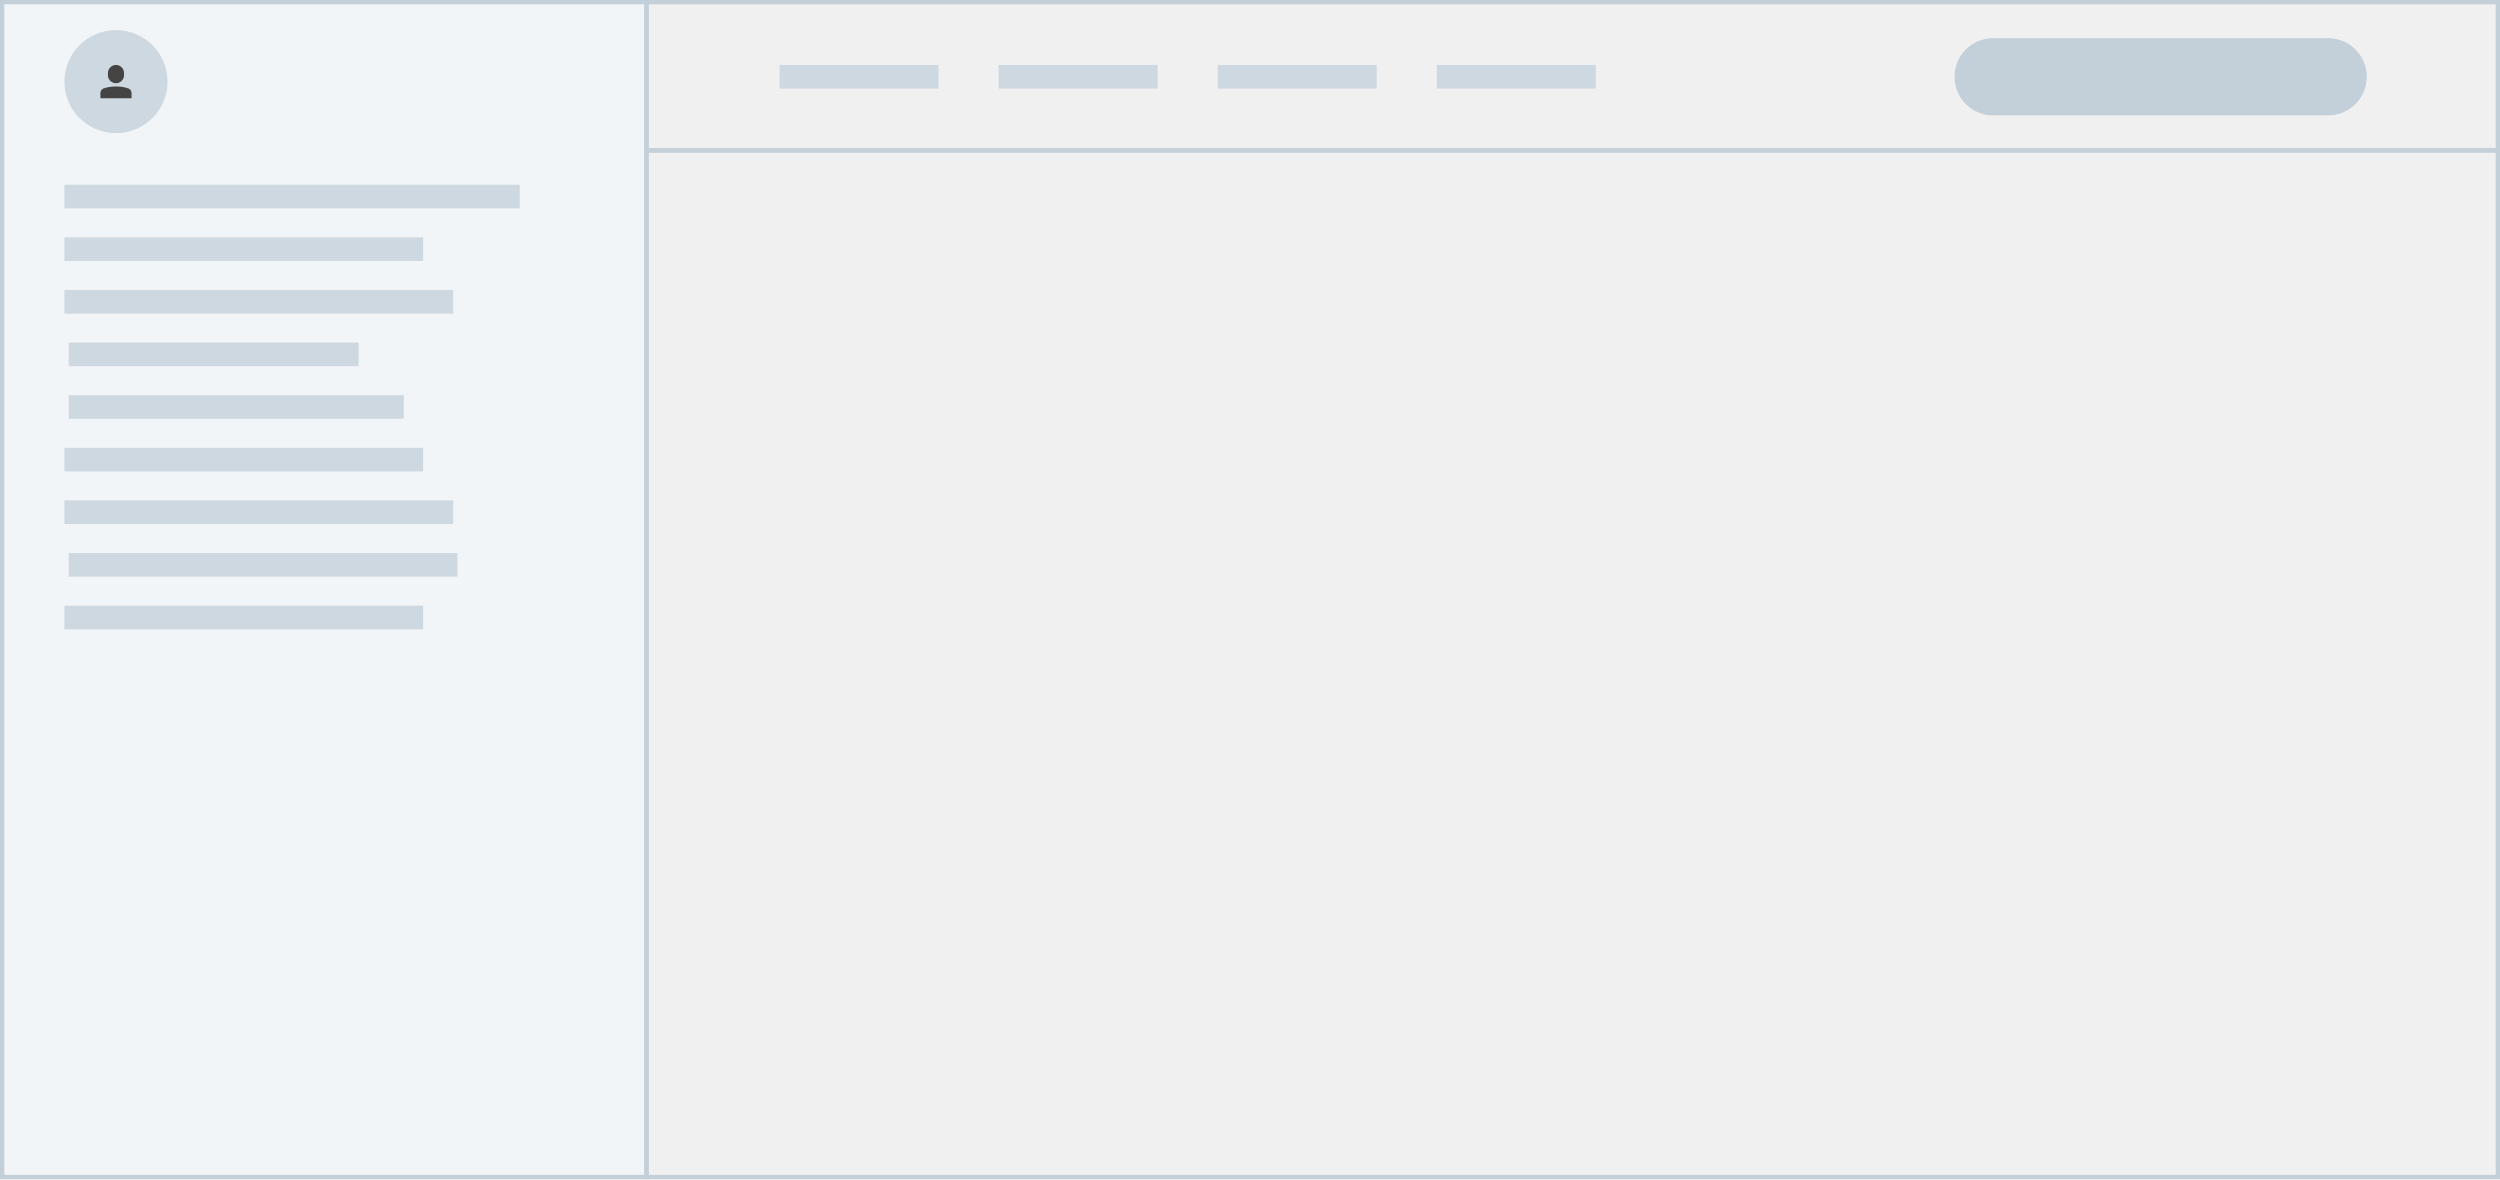
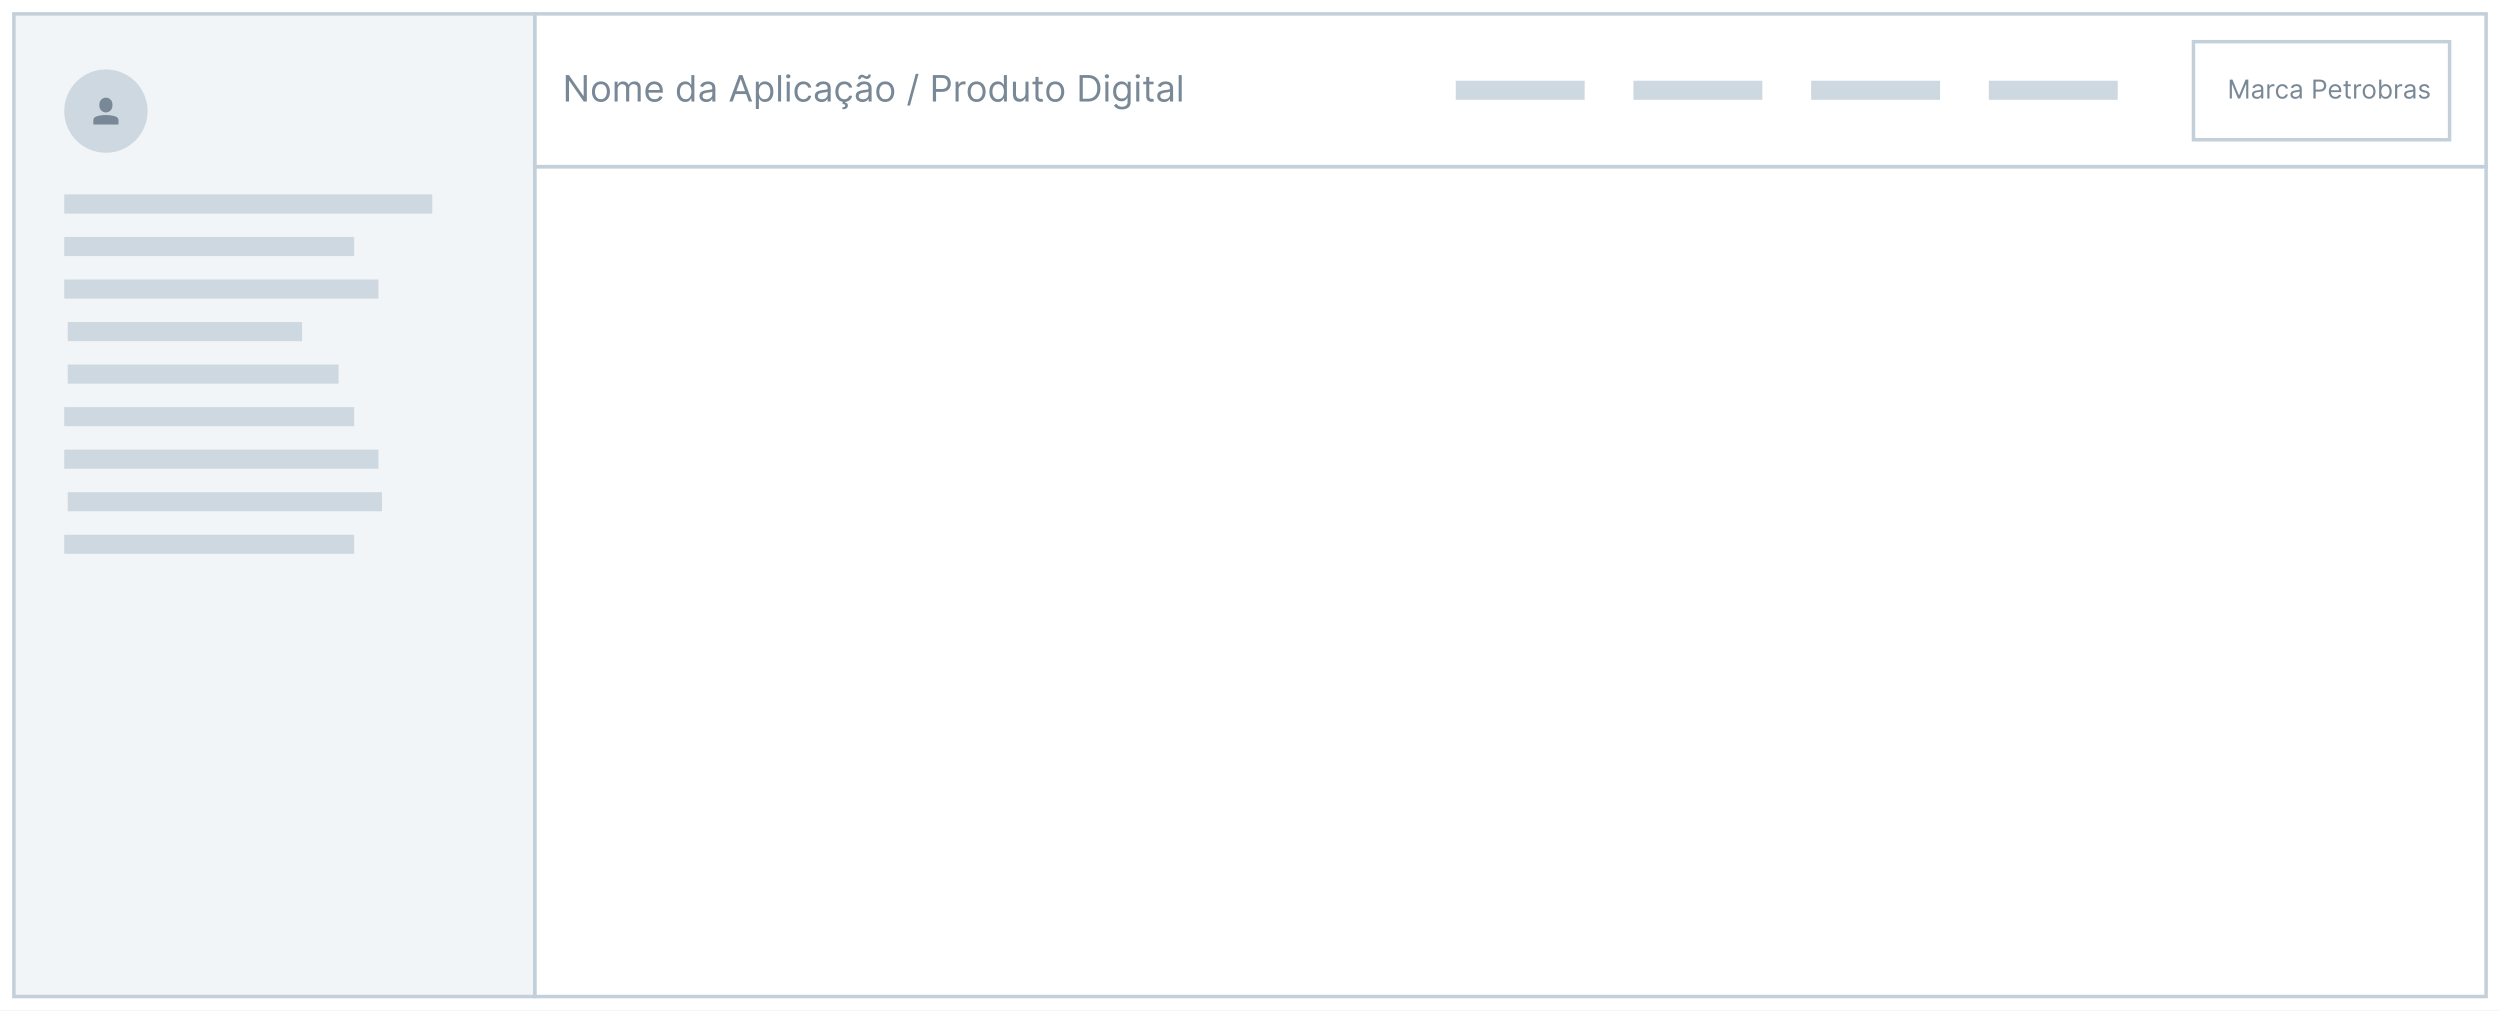
- <svg xmlns="http://www.w3.org/2000/svg" width="1164" height="549" viewBox="0 0 1164 549" fill="none">
-   <path d="M301 1H1V548H301V1Z" fill="#F2F5F7" stroke="#C3CFD9" stroke-width="2" />
-   <path d="M54 62C67.255 62 78 51.255 78 38C78 24.745 67.255 14 54 14C40.745 14 30 24.745 30 38C30 51.255 40.745 62 54 62Z" fill="#CED8E0" />
-   <g clip-path="url(#clip0_2_2340)">
-     <path d="M59.77 41.178C58.599 40.755 56.647 40.25 54 40.25C51.353 40.25 49.401 40.755 48.23 41.178C47.344 41.498 46.75 42.348 46.75 43.294V45.5C46.75 45.638 46.862 45.75 47 45.75H61C61.138 45.75 61.25 45.638 61.25 45.5V43.294C61.25 42.348 60.656 41.498 59.77 41.178Z" fill="#444444" />
-     <path d="M54 38.75C56.068 38.75 57.75 37.068 57.75 35V34C57.75 31.932 56.068 30.25 54 30.25C51.932 30.25 50.25 31.932 50.25 34V35C50.25 37.068 51.932 38.75 54 38.75Z" fill="#444444" />
+ <svg xmlns="http://www.w3.org/2000/svg" width="1440" height="582" viewBox="0 0 1440 582" fill="none">
+   <rect width="1440" height="582" fill="white" />
+   <path d="M308 8H8V574H308V8Z" fill="#F2F5F7" stroke="#C3CFD9" stroke-width="2" />
+   <path d="M61 88C74.255 88 85 77.255 85 64C85 50.745 74.255 40 61 40C47.745 40 37 50.745 37 64C37 77.255 47.745 88 61 88Z" fill="#CED8E0" />
+   <g clip-path="url(#clip0_6_2473)">
+     <path d="M66.77 67.178C65.599 66.755 63.647 66.25 61 66.25C58.353 66.25 56.401 66.755 55.23 67.178C54.344 67.498 53.75 68.348 53.75 69.293V71.5C53.75 71.638 53.862 71.75 54 71.75H68C68.138 71.75 68.25 71.638 68.25 71.5V69.293C68.25 68.348 67.656 67.498 66.77 67.178Z" fill="#788896" />
+     <path d="M61 64.75C63.068 64.75 64.75 63.068 64.75 61V60C64.75 57.932 63.068 56.25 61 56.25C58.932 56.25 57.25 57.932 57.25 60V61C57.25 63.068 58.932 64.75 61 64.75Z" fill="#788896" />
  </g>
-   <path d="M242 86H30V97H242V86Z" fill="#CED8E0" />
-   <path d="M197 110.5H30V121.5H197V110.5Z" fill="#CED8E0" />
-   <path d="M211 135H30V146H211V135Z" fill="#CED8E0" />
-   <path d="M167 159.5H32V170.5H167V159.5Z" fill="#CED8E0" />
-   <path d="M188 184H32V195H188V184Z" fill="#CED8E0" />
-   <path d="M197 208.5H30V219.5H197V208.5Z" fill="#CED8E0" />
-   <path d="M211 233H30V244H211V233Z" fill="#CED8E0" />
-   <path d="M213 257.5H32V268.5H213V257.5Z" fill="#CED8E0" />
-   <path d="M197 282H30V293H197V282Z" fill="#CED8E0" />
-   <path d="M1163 1H301V70H1163V1Z" stroke="#C3CFD9" stroke-width="2" />
-   <path d="M437 30.25H363V41.25H437V30.25Z" fill="#CED8E0" />
-   <path d="M539 30.25H465V41.25H539V30.25Z" fill="#CED8E0" />
-   <path d="M641 30.25H567V41.25H641V30.25Z" fill="#CED8E0" />
-   <path d="M743 30.25H669V41.25H743V30.25Z" fill="#CED8E0" />
-   <path d="M1084 17.75H928C918.059 17.75 910 25.809 910 35.75C910 45.691 918.059 53.75 928 53.75H1084C1093.94 53.75 1102 45.691 1102 35.75C1102 25.809 1093.94 17.75 1084 17.75Z" fill="white" />
-   <path d="M1084 17.75H928C918.059 17.75 910 25.809 910 35.75C910 45.691 918.059 53.75 928 53.75H1084C1093.94 53.75 1102 45.691 1102 35.75C1102 25.809 1093.94 17.75 1084 17.75Z" fill="#C3CFD9" />
-   <path d="M1163 70H301V548H1163V70Z" stroke="#C3CFD9" stroke-width="2" />
+   <path d="M249 112H37V123H249V112Z" fill="#CED8E0" />
+   <path d="M204 136.5H37V147.5H204V136.5Z" fill="#CED8E0" />
+   <path d="M218 161H37V172H218V161Z" fill="#CED8E0" />
+   <path d="M174 185.5H39V196.5H174V185.5Z" fill="#CED8E0" />
+   <path d="M195 210H39V221H195V210Z" fill="#CED8E0" />
+   <path d="M204 234.5H37V245.5H204V234.5Z" fill="#CED8E0" />
+   <path d="M218 259H37V270H218V259Z" fill="#CED8E0" />
+   <path d="M220 283.5H39V294.5H220V283.5Z" fill="#CED8E0" />
+   <path d="M204 308H37V319H204V308Z" fill="#CED8E0" />
+   <path d="M1432 96H308V574H1432V96Z" stroke="#C3CFD9" stroke-width="2" />
+   <path d="M1432 8H308V96H1432V8Z" stroke="#C3CFD9" stroke-width="2" />
+   <path d="M338.015 43.227V58.5H336.226L327.903 46.508H327.754V58.5H325.905V43.227H327.694L336.047 55.249H336.196V43.227H338.015ZM346.131 58.739C345.097 58.739 344.189 58.492 343.409 58C342.633 57.508 342.027 56.82 341.589 55.935C341.157 55.05 340.941 54.016 340.941 52.832C340.941 51.639 341.157 50.598 341.589 49.708C342.027 48.818 342.633 48.127 343.409 47.635C344.189 47.142 345.097 46.896 346.131 46.896C347.165 46.896 348.07 47.142 348.845 47.635C349.626 48.127 350.232 48.818 350.665 49.708C351.102 50.598 351.321 51.639 351.321 52.832C351.321 54.016 351.102 55.05 350.665 55.935C350.232 56.82 349.626 57.508 348.845 58C348.07 58.492 347.165 58.739 346.131 58.739ZM346.131 57.158C346.916 57.158 347.563 56.956 348.07 56.554C348.577 56.151 348.952 55.621 349.196 54.965C349.439 54.309 349.561 53.598 349.561 52.832C349.561 52.067 349.439 51.353 349.196 50.692C348.952 50.031 348.577 49.496 348.07 49.089C347.563 48.681 346.916 48.477 346.131 48.477C345.345 48.477 344.699 48.681 344.192 49.089C343.685 49.496 343.31 50.031 343.066 50.692C342.822 51.353 342.701 52.067 342.701 52.832C342.701 53.598 342.822 54.309 343.066 54.965C343.31 55.621 343.685 56.151 344.192 56.554C344.699 56.956 345.345 57.158 346.131 57.158ZM354.008 58.5V47.045H355.708V48.835H355.857C356.096 48.224 356.481 47.749 357.013 47.411C357.545 47.068 358.184 46.896 358.93 46.896C359.685 46.896 360.314 47.068 360.816 47.411C361.323 47.749 361.719 48.224 362.002 48.835H362.121C362.415 48.244 362.855 47.774 363.441 47.426C364.028 47.073 364.731 46.896 365.552 46.896C366.576 46.896 367.414 47.217 368.065 47.858C368.716 48.495 369.042 49.486 369.042 50.834V58.5H367.282V50.834C367.282 49.989 367.051 49.385 366.588 49.022C366.126 48.659 365.582 48.477 364.955 48.477C364.15 48.477 363.526 48.721 363.083 49.208C362.641 49.69 362.42 50.302 362.42 51.043V58.5H360.63V50.655C360.63 50.004 360.419 49.479 359.996 49.081C359.573 48.679 359.029 48.477 358.363 48.477C357.905 48.477 357.478 48.599 357.08 48.843C356.687 49.086 356.369 49.424 356.126 49.857C355.887 50.284 355.768 50.779 355.768 51.341V58.5H354.008ZM377.062 58.739C375.959 58.739 375.007 58.495 374.206 58.008C373.411 57.516 372.797 56.83 372.364 55.95C371.937 55.065 371.723 54.035 371.723 52.862C371.723 51.689 371.937 50.655 372.364 49.76C372.797 48.86 373.398 48.159 374.169 47.657C374.944 47.15 375.849 46.896 376.883 46.896C377.48 46.896 378.069 46.996 378.651 47.195C379.232 47.394 379.762 47.717 380.239 48.164C380.716 48.606 381.097 49.193 381.38 49.924C381.663 50.655 381.805 51.555 381.805 52.624V53.369H372.976V51.848H380.015C380.015 51.202 379.886 50.625 379.628 50.118C379.374 49.611 379.011 49.211 378.539 48.917C378.072 48.624 377.52 48.477 376.883 48.477C376.182 48.477 375.576 48.651 375.064 48.999C374.557 49.342 374.166 49.79 373.893 50.342C373.619 50.894 373.483 51.485 373.483 52.117V53.131C373.483 53.996 373.632 54.729 373.93 55.331C374.233 55.927 374.654 56.382 375.19 56.695C375.727 57.004 376.351 57.158 377.062 57.158C377.525 57.158 377.942 57.093 378.315 56.964C378.693 56.83 379.019 56.631 379.292 56.367C379.565 56.099 379.777 55.766 379.926 55.368L381.626 55.845C381.447 56.422 381.146 56.929 380.724 57.367C380.301 57.799 379.779 58.137 379.158 58.381C378.536 58.619 377.838 58.739 377.062 58.739ZM394.714 58.739C393.759 58.739 392.917 58.498 392.186 58.015C391.455 57.528 390.883 56.842 390.471 55.957C390.058 55.067 389.852 54.016 389.852 52.803C389.852 51.599 390.058 50.555 390.471 49.67C390.883 48.785 391.458 48.102 392.193 47.62C392.929 47.137 393.779 46.896 394.744 46.896C395.489 46.896 396.079 47.021 396.511 47.269C396.949 47.513 397.282 47.791 397.51 48.104C397.744 48.413 397.926 48.666 398.055 48.865H398.204V43.227H399.964V58.5H398.264V56.74H398.055C397.926 56.949 397.742 57.212 397.503 57.531C397.264 57.844 396.924 58.125 396.481 58.373C396.039 58.617 395.45 58.739 394.714 58.739ZM394.953 57.158C395.659 57.158 396.255 56.974 396.742 56.606C397.23 56.233 397.6 55.718 397.853 55.062C398.107 54.401 398.234 53.638 398.234 52.773C398.234 51.918 398.11 51.169 397.861 50.528C397.612 49.882 397.244 49.38 396.757 49.022C396.27 48.659 395.668 48.477 394.953 48.477C394.207 48.477 393.585 48.669 393.088 49.051C392.596 49.429 392.226 49.944 391.977 50.595C391.733 51.242 391.612 51.967 391.612 52.773C391.612 53.588 391.736 54.329 391.985 54.995C392.238 55.656 392.611 56.183 393.103 56.576C393.6 56.964 394.217 57.158 394.953 57.158ZM406.802 58.769C406.076 58.769 405.418 58.632 404.826 58.358C404.235 58.08 403.765 57.68 403.417 57.158C403.069 56.631 402.895 55.994 402.895 55.249C402.895 54.592 403.024 54.06 403.282 53.653C403.541 53.24 403.886 52.917 404.319 52.683C404.752 52.45 405.229 52.276 405.751 52.161C406.278 52.042 406.807 51.947 407.339 51.878C408.035 51.788 408.6 51.721 409.032 51.676C409.47 51.627 409.788 51.545 409.987 51.43C410.19 51.316 410.292 51.117 410.292 50.834V50.774C410.292 50.038 410.091 49.467 409.688 49.059C409.291 48.651 408.687 48.447 407.876 48.447C407.036 48.447 406.377 48.631 405.9 48.999C405.423 49.367 405.087 49.76 404.893 50.178L403.223 49.581C403.521 48.885 403.919 48.343 404.416 47.955C404.918 47.562 405.465 47.289 406.057 47.135C406.653 46.976 407.24 46.896 407.817 46.896C408.184 46.896 408.607 46.941 409.084 47.031C409.567 47.115 410.031 47.291 410.479 47.56C410.931 47.828 411.307 48.234 411.605 48.776C411.903 49.318 412.052 50.043 412.052 50.953V58.5H410.292V56.949H410.203C410.084 57.197 409.885 57.463 409.606 57.747C409.328 58.03 408.958 58.271 408.495 58.47C408.033 58.669 407.469 58.769 406.802 58.769ZM407.071 57.188C407.767 57.188 408.353 57.051 408.831 56.777C409.313 56.504 409.676 56.151 409.92 55.718C410.168 55.286 410.292 54.831 410.292 54.354V52.743C410.218 52.832 410.054 52.914 409.8 52.989C409.552 53.059 409.263 53.121 408.935 53.175C408.612 53.225 408.296 53.27 407.988 53.31C407.685 53.344 407.439 53.374 407.25 53.399C406.792 53.459 406.365 53.556 405.967 53.69C405.574 53.819 405.256 54.016 405.013 54.279C404.774 54.538 404.655 54.891 404.655 55.338C404.655 55.95 404.881 56.412 405.333 56.725C405.791 57.033 406.37 57.188 407.071 57.188ZM422.036 58.5H420.097L425.705 43.227H427.614L433.222 58.5H431.283L426.719 45.644H426.6L422.036 58.5ZM422.752 52.534H430.567V54.175H422.752V52.534ZM435.362 62.795V47.045H437.063V48.865H437.271C437.401 48.666 437.58 48.413 437.808 48.104C438.042 47.791 438.375 47.513 438.808 47.269C439.245 47.021 439.837 46.896 440.582 46.896C441.547 46.896 442.397 47.137 443.133 47.62C443.869 48.102 444.443 48.785 444.856 49.67C445.268 50.555 445.474 51.599 445.474 52.803C445.474 54.016 445.268 55.067 444.856 55.957C444.443 56.842 443.871 57.528 443.14 58.015C442.409 58.498 441.567 58.739 440.612 58.739C439.876 58.739 439.287 58.617 438.845 58.373C438.402 58.125 438.062 57.844 437.823 57.531C437.585 57.212 437.401 56.949 437.271 56.74H437.122V62.795H435.362ZM437.092 52.773C437.092 53.638 437.219 54.401 437.473 55.062C437.726 55.718 438.097 56.233 438.584 56.606C439.071 56.974 439.668 57.158 440.374 57.158C441.109 57.158 441.723 56.964 442.216 56.576C442.713 56.183 443.086 55.656 443.334 54.995C443.588 54.329 443.715 53.588 443.715 52.773C443.715 51.967 443.59 51.242 443.342 50.595C443.098 49.944 442.728 49.429 442.231 49.051C441.738 48.669 441.119 48.477 440.374 48.477C439.658 48.477 439.056 48.659 438.569 49.022C438.082 49.38 437.714 49.882 437.465 50.528C437.217 51.169 437.092 51.918 437.092 52.773ZM449.919 43.227V58.5H448.159V43.227H449.919ZM453.143 58.5V47.045H454.902V58.5H453.143ZM454.037 45.136C453.694 45.136 453.399 45.02 453.15 44.786C452.906 44.552 452.785 44.271 452.785 43.943C452.785 43.615 452.906 43.334 453.15 43.1C453.399 42.867 453.694 42.75 454.037 42.75C454.38 42.75 454.674 42.867 454.917 43.1C455.166 43.334 455.29 43.615 455.29 43.943C455.29 44.271 455.166 44.552 454.917 44.786C454.674 45.02 454.38 45.136 454.037 45.136ZM462.779 58.739C461.705 58.739 460.781 58.485 460.005 57.978C459.23 57.471 458.633 56.772 458.215 55.883C457.798 54.992 457.589 53.976 457.589 52.832C457.589 51.669 457.803 50.642 458.23 49.752C458.663 48.858 459.264 48.159 460.035 47.657C460.811 47.15 461.715 46.896 462.75 46.896C463.555 46.896 464.281 47.045 464.927 47.344C465.573 47.642 466.103 48.06 466.515 48.597C466.928 49.133 467.184 49.76 467.284 50.476H465.524C465.389 49.954 465.091 49.492 464.629 49.089C464.171 48.681 463.555 48.477 462.779 48.477C462.093 48.477 461.492 48.656 460.975 49.014C460.463 49.367 460.062 49.867 459.774 50.513C459.491 51.154 459.349 51.908 459.349 52.773C459.349 53.658 459.488 54.428 459.767 55.084C460.05 55.741 460.448 56.25 460.96 56.613C461.477 56.976 462.083 57.158 462.779 57.158C463.237 57.158 463.652 57.078 464.025 56.919C464.398 56.76 464.713 56.531 464.972 56.233C465.23 55.935 465.414 55.577 465.524 55.159H467.284C467.184 55.835 466.938 56.444 466.545 56.986C466.158 57.523 465.643 57.951 465.002 58.269C464.365 58.582 463.625 58.739 462.779 58.739ZM473.227 58.769C472.501 58.769 471.843 58.632 471.251 58.358C470.659 58.08 470.189 57.68 469.841 57.158C469.493 56.631 469.319 55.994 469.319 55.249C469.319 54.592 469.449 54.06 469.707 53.653C469.966 53.24 470.311 52.917 470.744 52.683C471.176 52.45 471.654 52.276 472.176 52.161C472.703 52.042 473.232 51.947 473.764 51.878C474.46 51.788 475.024 51.721 475.457 51.676C475.894 51.627 476.213 51.545 476.411 51.43C476.615 51.316 476.717 51.117 476.717 50.834V50.774C476.717 50.038 476.516 49.467 476.113 49.059C475.715 48.651 475.111 48.447 474.301 48.447C473.461 48.447 472.802 48.631 472.325 48.999C471.848 49.367 471.512 49.76 471.318 50.178L469.648 49.581C469.946 48.885 470.344 48.343 470.841 47.955C471.343 47.562 471.89 47.289 472.481 47.135C473.078 46.976 473.665 46.896 474.241 46.896C474.609 46.896 475.032 46.941 475.509 47.031C475.991 47.115 476.456 47.291 476.904 47.56C477.356 47.828 477.731 48.234 478.03 48.776C478.328 49.318 478.477 50.043 478.477 50.953V58.5H476.717V56.949H476.628C476.508 57.197 476.31 57.463 476.031 57.747C475.753 58.03 475.382 58.271 474.92 58.47C474.458 58.669 473.893 58.769 473.227 58.769ZM473.496 57.188C474.192 57.188 474.778 57.051 475.256 56.777C475.738 56.504 476.101 56.151 476.344 55.718C476.593 55.286 476.717 54.831 476.717 54.354V52.743C476.643 52.832 476.479 52.914 476.225 52.989C475.976 53.059 475.688 53.121 475.36 53.175C475.037 53.225 474.721 53.27 474.413 53.31C474.11 53.344 473.864 53.374 473.675 53.399C473.217 53.459 472.79 53.556 472.392 53.69C471.999 53.819 471.681 54.016 471.437 54.279C471.199 54.538 471.079 54.891 471.079 55.338C471.079 55.95 471.306 56.412 471.758 56.725C472.215 57.033 472.795 57.188 473.496 57.188ZM486.343 58.739C485.269 58.739 484.344 58.485 483.569 57.978C482.793 57.471 482.197 56.772 481.779 55.883C481.361 54.992 481.152 53.976 481.152 52.832C481.152 51.669 481.366 50.642 481.794 49.752C482.226 48.858 482.828 48.159 483.598 47.657C484.374 47.15 485.279 46.896 486.313 46.896C487.118 46.896 487.844 47.045 488.491 47.344C489.137 47.642 489.666 48.06 490.079 48.597C490.492 49.133 490.748 49.76 490.847 50.476H489.087C488.953 49.954 488.655 49.492 488.192 49.089C487.735 48.681 487.118 48.477 486.343 48.477C485.657 48.477 485.055 48.656 484.538 49.014C484.026 49.367 483.626 49.867 483.337 50.513C483.054 51.154 482.912 51.908 482.912 52.773C482.912 53.658 483.052 54.428 483.33 55.084C483.613 55.741 484.011 56.25 484.523 56.613C485.04 56.976 485.647 57.158 486.343 57.158C486.8 57.158 487.215 57.078 487.588 56.919C487.961 56.76 488.277 56.531 488.535 56.233C488.794 55.935 488.978 55.577 489.087 55.159H490.847C490.748 55.835 490.502 56.444 490.109 56.986C489.721 57.523 489.206 57.951 488.565 58.269C487.929 58.582 487.188 58.739 486.343 58.739ZM485.508 58.44H486.969L486.85 59.037C487.238 59.097 487.593 59.258 487.916 59.522C488.239 59.79 488.401 60.215 488.401 60.797C488.401 61.438 488.135 61.96 487.603 62.363C487.076 62.771 486.298 62.974 485.269 62.974L485.209 61.811C485.672 61.811 486.054 61.736 486.358 61.587C486.666 61.443 486.82 61.2 486.82 60.856C486.82 60.514 486.693 60.28 486.44 60.156C486.186 60.031 485.776 59.947 485.209 59.902L485.508 58.44ZM496.791 58.769C496.065 58.769 495.406 58.632 494.814 58.358C494.223 58.08 493.753 57.68 493.405 57.158C493.057 56.631 492.883 55.994 492.883 55.249C492.883 54.592 493.012 54.06 493.271 53.653C493.529 53.24 493.875 52.917 494.307 52.683C494.74 52.45 495.217 52.276 495.739 52.161C496.266 52.042 496.796 51.947 497.328 51.878C498.024 51.788 498.588 51.721 499.02 51.676C499.458 51.627 499.776 51.545 499.975 51.43C500.179 51.316 500.281 51.117 500.281 50.834V50.774C500.281 50.038 500.079 49.467 499.677 49.059C499.279 48.651 498.675 48.447 497.864 48.447C497.024 48.447 496.366 48.631 495.888 48.999C495.411 49.367 495.075 49.76 494.882 50.178L493.211 49.581C493.509 48.885 493.907 48.343 494.404 47.955C494.906 47.562 495.453 47.289 496.045 47.135C496.641 46.976 497.228 46.896 497.805 46.896C498.173 46.896 498.595 46.941 499.073 47.031C499.555 47.115 500.02 47.291 500.467 47.56C500.92 47.828 501.295 48.234 501.593 48.776C501.891 49.318 502.041 50.043 502.041 50.953V58.5H500.281V56.949H500.191C500.072 57.197 499.873 57.463 499.595 57.747C499.316 58.03 498.946 58.271 498.483 58.47C498.021 58.669 497.457 58.769 496.791 58.769ZM497.059 57.188C497.755 57.188 498.342 57.051 498.819 56.777C499.301 56.504 499.664 56.151 499.908 55.718C500.156 55.286 500.281 54.831 500.281 54.354V52.743C500.206 52.832 500.042 52.914 499.788 52.989C499.54 53.059 499.252 53.121 498.923 53.175C498.6 53.225 498.285 53.27 497.976 53.31C497.673 53.344 497.427 53.374 497.238 53.399C496.781 53.459 496.353 53.556 495.955 53.69C495.563 53.819 495.244 54.016 495.001 54.279C494.762 54.538 494.643 54.891 494.643 55.338C494.643 55.95 494.869 56.412 495.322 56.725C495.779 57.033 496.358 57.188 497.059 57.188ZM495.627 45.673L494.255 45.614C494.255 44.853 494.471 44.231 494.904 43.749C495.341 43.262 495.881 43.019 496.522 43.019C496.806 43.019 497.057 43.068 497.275 43.168C497.494 43.262 497.703 43.371 497.902 43.496C498.101 43.62 498.304 43.732 498.513 43.831C498.727 43.926 498.968 43.973 499.237 43.973C499.52 43.973 499.759 43.864 499.953 43.645C500.151 43.421 500.251 43.153 500.251 42.84L501.593 42.959C501.593 43.734 501.374 44.351 500.937 44.808C500.504 45.266 499.967 45.494 499.326 45.494C498.983 45.494 498.7 45.447 498.476 45.353C498.252 45.253 498.053 45.141 497.879 45.017C497.705 44.893 497.521 44.783 497.328 44.689C497.134 44.59 496.895 44.54 496.612 44.54C496.328 44.54 496.092 44.652 495.903 44.875C495.719 45.094 495.627 45.36 495.627 45.673ZM509.906 58.739C508.872 58.739 507.965 58.492 507.184 58C506.409 57.508 505.802 56.82 505.365 55.935C504.932 55.05 504.716 54.016 504.716 52.832C504.716 51.639 504.932 50.598 505.365 49.708C505.802 48.818 506.409 48.127 507.184 47.635C507.965 47.142 508.872 46.896 509.906 46.896C510.94 46.896 511.845 47.142 512.621 47.635C513.401 48.127 514.008 48.818 514.44 49.708C514.878 50.598 515.097 51.639 515.097 52.832C515.097 54.016 514.878 55.05 514.44 55.935C514.008 56.82 513.401 57.508 512.621 58C511.845 58.492 510.94 58.739 509.906 58.739ZM509.906 57.158C510.692 57.158 511.338 56.956 511.845 56.554C512.352 56.151 512.728 55.621 512.971 54.965C513.215 54.309 513.337 53.598 513.337 52.832C513.337 52.067 513.215 51.353 512.971 50.692C512.728 50.031 512.352 49.496 511.845 49.089C511.338 48.681 510.692 48.477 509.906 48.477C509.121 48.477 508.474 48.681 507.967 49.089C507.46 49.496 507.085 50.031 506.841 50.692C506.598 51.353 506.476 52.067 506.476 52.832C506.476 53.598 506.598 54.309 506.841 54.965C507.085 55.621 507.46 56.151 507.967 56.554C508.474 56.956 509.121 57.158 509.906 57.158ZM529.089 42.511L524.167 60.797H522.556L527.478 42.511H529.089ZM537.32 58.5V43.227H542.48C543.678 43.227 544.658 43.444 545.418 43.876C546.184 44.304 546.751 44.883 547.119 45.614C547.487 46.344 547.67 47.16 547.67 48.06C547.67 48.959 547.487 49.777 547.119 50.513C546.756 51.249 546.194 51.836 545.433 52.273C544.673 52.706 543.698 52.922 542.51 52.922H538.811V51.281H542.45C543.271 51.281 543.929 51.14 544.427 50.856C544.924 50.573 545.284 50.19 545.508 49.708C545.737 49.221 545.851 48.671 545.851 48.06C545.851 47.448 545.737 46.901 545.508 46.419C545.284 45.937 544.921 45.559 544.419 45.285C543.917 45.007 543.251 44.868 542.42 44.868H539.169V58.5H537.32ZM550.411 58.5V47.045H552.111V48.776H552.231C552.439 48.209 552.817 47.749 553.364 47.396C553.911 47.043 554.528 46.867 555.214 46.867C555.343 46.867 555.504 46.869 555.698 46.874C555.892 46.879 556.039 46.886 556.138 46.896V48.686C556.079 48.671 555.942 48.649 555.728 48.619C555.519 48.584 555.298 48.567 555.064 48.567C554.508 48.567 554.011 48.684 553.573 48.917C553.14 49.146 552.797 49.464 552.544 49.872C552.295 50.275 552.171 50.734 552.171 51.251V58.5H550.411ZM562.529 58.739C561.495 58.739 560.588 58.492 559.807 58C559.032 57.508 558.425 56.82 557.988 55.935C557.555 55.05 557.339 54.016 557.339 52.832C557.339 51.639 557.555 50.598 557.988 49.708C558.425 48.818 559.032 48.127 559.807 47.635C560.588 47.142 561.495 46.896 562.529 46.896C563.563 46.896 564.468 47.142 565.244 47.635C566.024 48.127 566.631 48.818 567.063 49.708C567.501 50.598 567.72 51.639 567.72 52.832C567.72 54.016 567.501 55.05 567.063 55.935C566.631 56.82 566.024 57.508 565.244 58C564.468 58.492 563.563 58.739 562.529 58.739ZM562.529 57.158C563.315 57.158 563.961 56.956 564.468 56.554C564.975 56.151 565.351 55.621 565.594 54.965C565.838 54.309 565.96 53.598 565.96 52.832C565.96 52.067 565.838 51.353 565.594 50.692C565.351 50.031 564.975 49.496 564.468 49.089C563.961 48.681 563.315 48.477 562.529 48.477C561.744 48.477 561.098 48.681 560.59 49.089C560.083 49.496 559.708 50.031 559.464 50.692C559.221 51.353 559.099 52.067 559.099 52.832C559.099 53.598 559.221 54.309 559.464 54.965C559.708 55.621 560.083 56.151 560.59 56.554C561.098 56.956 561.744 57.158 562.529 57.158ZM574.731 58.739C573.777 58.739 572.934 58.498 572.203 58.015C571.473 57.528 570.901 56.842 570.488 55.957C570.076 55.067 569.869 54.016 569.869 52.803C569.869 51.599 570.076 50.555 570.488 49.67C570.901 48.785 571.475 48.102 572.211 47.62C572.947 47.137 573.797 46.896 574.761 46.896C575.507 46.896 576.096 47.021 576.529 47.269C576.966 47.513 577.299 47.791 577.528 48.104C577.762 48.413 577.943 48.666 578.072 48.865H578.222V43.227H579.981V58.5H578.281V56.74H578.072C577.943 56.949 577.759 57.212 577.521 57.531C577.282 57.844 576.941 58.125 576.499 58.373C576.056 58.617 575.467 58.739 574.731 58.739ZM574.97 57.158C575.676 57.158 576.273 56.974 576.76 56.606C577.247 56.233 577.617 55.718 577.871 55.062C578.125 54.401 578.251 53.638 578.251 52.773C578.251 51.918 578.127 51.169 577.879 50.528C577.63 49.882 577.262 49.38 576.775 49.022C576.288 48.659 575.686 48.477 574.97 48.477C574.224 48.477 573.603 48.669 573.106 49.051C572.614 49.429 572.243 49.944 571.995 50.595C571.751 51.242 571.629 51.967 571.629 52.773C571.629 53.588 571.754 54.329 572.002 54.995C572.256 55.656 572.629 56.183 573.121 56.576C573.618 56.964 574.234 57.158 574.97 57.158ZM590.668 53.817V47.045H592.428V58.5H590.668V56.561H590.549C590.28 57.143 589.863 57.637 589.296 58.045C588.729 58.448 588.013 58.649 587.148 58.649C586.432 58.649 585.796 58.492 585.239 58.179C584.682 57.861 584.245 57.384 583.926 56.748C583.608 56.106 583.449 55.298 583.449 54.324V47.045H585.209V54.205C585.209 55.04 585.443 55.706 585.91 56.203C586.382 56.7 586.984 56.949 587.715 56.949C588.152 56.949 588.597 56.837 589.05 56.613C589.507 56.39 589.89 56.047 590.198 55.584C590.511 55.122 590.668 54.533 590.668 53.817ZM600.633 47.045V48.537H594.697V47.045H600.633ZM596.427 44.301H598.187V55.219C598.187 55.716 598.259 56.089 598.403 56.337C598.552 56.581 598.741 56.745 598.97 56.83C599.204 56.909 599.45 56.949 599.708 56.949C599.902 56.949 600.061 56.939 600.185 56.919C600.31 56.894 600.409 56.874 600.484 56.859L600.842 58.44C600.722 58.485 600.556 58.53 600.342 58.575C600.128 58.624 599.857 58.649 599.529 58.649C599.032 58.649 598.545 58.542 598.068 58.328C597.595 58.115 597.202 57.789 596.889 57.352C596.581 56.914 596.427 56.362 596.427 55.696V44.301ZM607.811 58.739C606.777 58.739 605.869 58.492 605.089 58C604.313 57.508 603.707 56.82 603.269 55.935C602.837 55.05 602.62 54.016 602.62 52.832C602.62 51.639 602.837 50.598 603.269 49.708C603.707 48.818 604.313 48.127 605.089 47.635C605.869 47.142 606.777 46.896 607.811 46.896C608.845 46.896 609.75 47.142 610.525 47.635C611.306 48.127 611.912 48.818 612.345 49.708C612.782 50.598 613.001 51.639 613.001 52.832C613.001 54.016 612.782 55.05 612.345 55.935C611.912 56.82 611.306 57.508 610.525 58C609.75 58.492 608.845 58.739 607.811 58.739ZM607.811 57.158C608.596 57.158 609.242 56.956 609.75 56.554C610.257 56.151 610.632 55.621 610.876 54.965C611.119 54.309 611.241 53.598 611.241 52.832C611.241 52.067 611.119 51.353 610.876 50.692C610.632 50.031 610.257 49.496 609.75 49.089C609.242 48.681 608.596 48.477 607.811 48.477C607.025 48.477 606.379 48.681 605.872 49.089C605.365 49.496 604.989 50.031 604.746 50.692C604.502 51.353 604.38 52.067 604.38 52.832C604.38 53.598 604.502 54.309 604.746 54.965C604.989 55.621 605.365 56.151 605.872 56.554C606.379 56.956 607.025 57.158 607.811 57.158ZM626.545 58.5H621.832V43.227H626.754C628.236 43.227 629.504 43.533 630.557 44.145C631.611 44.751 632.419 45.624 632.981 46.762C633.543 47.896 633.824 49.253 633.824 50.834C633.824 52.425 633.54 53.794 632.974 54.943C632.407 56.086 631.582 56.966 630.498 57.583C629.414 58.194 628.097 58.5 626.545 58.5ZM623.682 56.859H626.426C627.689 56.859 628.735 56.616 629.566 56.129C630.396 55.641 631.015 54.948 631.423 54.048C631.83 53.148 632.034 52.077 632.034 50.834C632.034 49.601 631.833 48.539 631.43 47.65C631.027 46.755 630.426 46.069 629.625 45.591C628.825 45.109 627.828 44.868 626.635 44.868H623.682V56.859ZM636.687 58.5V47.045H638.447V58.5H636.687ZM637.582 45.136C637.239 45.136 636.943 45.02 636.695 44.786C636.451 44.552 636.33 44.271 636.33 43.943C636.33 43.615 636.451 43.334 636.695 43.1C636.943 42.867 637.239 42.75 637.582 42.75C637.925 42.75 638.219 42.867 638.462 43.1C638.711 43.334 638.835 43.615 638.835 43.943C638.835 44.271 638.711 44.552 638.462 44.786C638.219 45.02 637.925 45.136 637.582 45.136ZM646.294 63.034C645.444 63.034 644.713 62.925 644.102 62.706C643.49 62.492 642.981 62.209 642.573 61.856C642.17 61.508 641.85 61.135 641.611 60.737L643.013 59.753C643.172 59.962 643.374 60.2 643.617 60.469C643.861 60.742 644.194 60.978 644.617 61.177C645.044 61.381 645.603 61.483 646.294 61.483C647.219 61.483 647.982 61.259 648.584 60.812C649.185 60.364 649.486 59.663 649.486 58.709V56.382H649.337C649.208 56.591 649.024 56.849 648.785 57.158C648.552 57.461 648.213 57.732 647.771 57.971C647.333 58.204 646.742 58.321 645.996 58.321C645.071 58.321 644.241 58.102 643.505 57.665C642.775 57.227 642.195 56.591 641.768 55.756C641.345 54.92 641.134 53.906 641.134 52.713C641.134 51.54 641.34 50.518 641.753 49.648C642.166 48.773 642.74 48.097 643.476 47.62C644.211 47.137 645.061 46.896 646.026 46.896C646.772 46.896 647.363 47.021 647.801 47.269C648.243 47.513 648.581 47.791 648.815 48.104C649.054 48.413 649.238 48.666 649.367 48.865H649.546V47.045H651.246V58.828C651.246 59.812 651.022 60.613 650.575 61.229C650.133 61.851 649.536 62.306 648.785 62.594C648.039 62.887 647.209 63.034 646.294 63.034ZM646.235 56.74C646.941 56.74 647.537 56.578 648.025 56.255C648.512 55.932 648.882 55.467 649.136 54.861C649.389 54.254 649.516 53.528 649.516 52.683C649.516 51.858 649.392 51.13 649.143 50.498C648.895 49.867 648.527 49.372 648.039 49.014C647.552 48.656 646.951 48.477 646.235 48.477C645.489 48.477 644.868 48.666 644.37 49.044C643.878 49.422 643.508 49.929 643.259 50.565C643.016 51.202 642.894 51.908 642.894 52.683C642.894 53.479 643.018 54.182 643.267 54.794C643.52 55.4 643.893 55.877 644.385 56.225C644.883 56.569 645.499 56.74 646.235 56.74ZM654.468 58.5V47.045H656.228V58.5H654.468ZM655.363 45.136C655.02 45.136 654.724 45.02 654.475 44.786C654.232 44.552 654.11 44.271 654.11 43.943C654.11 43.615 654.232 43.334 654.475 43.1C654.724 42.867 655.02 42.75 655.363 42.75C655.706 42.75 655.999 42.867 656.243 43.1C656.491 43.334 656.615 43.615 656.615 43.943C656.615 44.271 656.491 44.552 656.243 44.786C655.999 45.02 655.706 45.136 655.363 45.136ZM664.433 47.045V48.537H658.497V47.045H664.433ZM660.227 44.301H661.987V55.219C661.987 55.716 662.059 56.089 662.203 56.337C662.352 56.581 662.541 56.745 662.77 56.83C663.003 56.909 663.249 56.949 663.508 56.949C663.702 56.949 663.861 56.939 663.985 56.919C664.11 56.894 664.209 56.874 664.284 56.859L664.641 58.44C664.522 58.485 664.356 58.53 664.142 58.575C663.928 58.624 663.657 58.649 663.329 58.649C662.832 58.649 662.345 58.542 661.867 58.328C661.395 58.115 661.002 57.789 660.689 57.352C660.381 56.914 660.227 56.362 660.227 55.696V44.301ZM670.451 58.769C669.725 58.769 669.066 58.632 668.475 58.358C667.883 58.08 667.413 57.68 667.065 57.158C666.717 56.631 666.543 55.994 666.543 55.249C666.543 54.592 666.672 54.06 666.931 53.653C667.189 53.24 667.535 52.917 667.967 52.683C668.4 52.45 668.877 52.276 669.399 52.161C669.926 52.042 670.456 51.947 670.988 51.878C671.684 51.788 672.248 51.721 672.681 51.676C673.118 51.627 673.436 51.545 673.635 51.43C673.839 51.316 673.941 51.117 673.941 50.834V50.774C673.941 50.038 673.739 49.467 673.337 49.059C672.939 48.651 672.335 48.447 671.525 48.447C670.684 48.447 670.026 48.631 669.548 48.999C669.071 49.367 668.736 49.76 668.542 50.178L666.871 49.581C667.17 48.885 667.567 48.343 668.064 47.955C668.567 47.562 669.113 47.289 669.705 47.135C670.302 46.976 670.888 46.896 671.465 46.896C671.833 46.896 672.255 46.941 672.733 47.031C673.215 47.115 673.68 47.291 674.127 47.56C674.58 47.828 674.955 48.234 675.253 48.776C675.552 49.318 675.701 50.043 675.701 50.953V58.5H673.941V56.949H673.851C673.732 57.197 673.533 57.463 673.255 57.747C672.976 58.03 672.606 58.271 672.144 58.47C671.681 58.669 671.117 58.769 670.451 58.769ZM670.719 57.188C671.415 57.188 672.002 57.051 672.479 56.777C672.961 56.504 673.324 56.151 673.568 55.718C673.817 55.286 673.941 54.831 673.941 54.354V52.743C673.866 52.832 673.702 52.914 673.449 52.989C673.2 53.059 672.912 53.121 672.584 53.175C672.26 53.225 671.945 53.27 671.636 53.31C671.333 53.344 671.087 53.374 670.898 53.399C670.441 53.459 670.013 53.556 669.616 53.69C669.223 53.819 668.905 54.016 668.661 54.279C668.422 54.538 668.303 54.891 668.303 55.338C668.303 55.95 668.529 56.412 668.982 56.725C669.439 57.033 670.018 57.188 670.719 57.188ZM680.673 43.227V58.5H678.913V43.227H680.673Z" fill="#788896" />
+   <path d="M912.763 46.5H838.509V57.5H912.763V46.5Z" fill="#CED8E0" />
+   <path d="M1015.11 46.5H940.86V57.5H1015.11V46.5Z" fill="#CED8E0" />
+   <path d="M1117.47 46.5H1043.21V57.5H1117.47V46.5Z" fill="#CED8E0" />
+   <path d="M1219.82 46.5H1145.56V57.5H1219.82V46.5Z" fill="#CED8E0" />
+   <path d="M1410.95 24H1263.44V80.5H1410.95V24Z" stroke="#C3CFD9" stroke-width="2" />
+   <path d="M1284.33 45.841H1285.91L1289.61 54.896H1289.74L1293.45 45.841H1295.03V56.75H1293.79V48.462H1293.68L1290.28 56.75H1289.08L1285.67 48.462H1285.57V56.75H1284.33V45.841ZM1299.91 56.942C1299.39 56.942 1298.92 56.844 1298.5 56.649C1298.08 56.45 1297.74 56.164 1297.49 55.791C1297.25 55.415 1297.12 54.96 1297.12 54.428C1297.12 53.959 1297.21 53.579 1297.4 53.288C1297.58 52.993 1297.83 52.762 1298.14 52.595C1298.45 52.428 1298.79 52.304 1299.16 52.222C1299.54 52.137 1299.92 52.07 1300.3 52.02C1300.79 51.956 1301.2 51.908 1301.51 51.876C1301.82 51.841 1302.04 51.782 1302.19 51.7C1302.33 51.619 1302.41 51.477 1302.41 51.274V51.231C1302.41 50.706 1302.26 50.298 1301.97 50.006C1301.69 49.715 1301.26 49.57 1300.68 49.57C1300.08 49.57 1299.61 49.701 1299.27 49.964C1298.93 50.227 1298.69 50.507 1298.55 50.805L1297.36 50.379C1297.57 49.882 1297.85 49.495 1298.21 49.218C1298.57 48.938 1298.96 48.742 1299.38 48.632C1299.81 48.519 1300.22 48.462 1300.64 48.462C1300.9 48.462 1301.2 48.494 1301.54 48.557C1301.89 48.618 1302.22 48.744 1302.54 48.936C1302.86 49.127 1303.13 49.417 1303.34 49.804C1303.56 50.191 1303.66 50.709 1303.66 51.359V56.75H1302.41V55.642H1302.34C1302.26 55.82 1302.11 56.01 1301.92 56.212C1301.72 56.414 1301.45 56.587 1301.12 56.729C1300.79 56.871 1300.39 56.942 1299.91 56.942ZM1300.1 55.812C1300.6 55.812 1301.02 55.715 1301.36 55.52C1301.71 55.324 1301.97 55.072 1302.14 54.763C1302.32 54.454 1302.41 54.129 1302.41 53.788V52.638C1302.35 52.702 1302.23 52.76 1302.05 52.814C1301.88 52.863 1301.67 52.908 1301.44 52.947C1301.21 52.982 1300.98 53.014 1300.76 53.043C1300.54 53.068 1300.37 53.089 1300.23 53.106C1299.91 53.149 1299.6 53.218 1299.32 53.314C1299.04 53.407 1298.81 53.547 1298.63 53.735C1298.46 53.92 1298.38 54.172 1298.38 54.492C1298.38 54.928 1298.54 55.258 1298.86 55.482C1299.19 55.702 1299.6 55.812 1300.1 55.812ZM1305.96 56.75V48.568H1307.17V49.804H1307.26C1307.41 49.399 1307.68 49.071 1308.07 48.819C1308.46 48.566 1308.9 48.44 1309.39 48.44C1309.48 48.44 1309.6 48.442 1309.73 48.446C1309.87 48.449 1309.98 48.455 1310.05 48.462V49.74C1310.01 49.729 1309.91 49.713 1309.75 49.692C1309.61 49.667 1309.45 49.655 1309.28 49.655C1308.88 49.655 1308.53 49.738 1308.22 49.905C1307.91 50.069 1307.66 50.296 1307.48 50.587C1307.3 50.875 1307.21 51.203 1307.21 51.572V56.75H1305.96ZM1314.61 56.92C1313.85 56.92 1313.19 56.739 1312.63 56.377C1312.08 56.015 1311.65 55.516 1311.35 54.88C1311.05 54.245 1310.91 53.519 1310.91 52.702C1310.91 51.871 1311.06 51.137 1311.36 50.502C1311.67 49.863 1312.1 49.364 1312.65 49.005C1313.21 48.643 1313.85 48.462 1314.59 48.462C1315.17 48.462 1315.69 48.568 1316.15 48.781C1316.61 48.994 1316.99 49.293 1317.28 49.676C1317.58 50.06 1317.76 50.507 1317.83 51.019H1316.57C1316.48 50.646 1316.26 50.315 1315.93 50.028C1315.61 49.736 1315.17 49.591 1314.61 49.591C1314.12 49.591 1313.69 49.719 1313.32 49.974C1312.96 50.227 1312.67 50.584 1312.47 51.045C1312.26 51.503 1312.16 52.041 1312.16 52.659C1312.16 53.291 1312.26 53.842 1312.46 54.31C1312.66 54.779 1312.95 55.143 1313.31 55.402C1313.68 55.662 1314.12 55.791 1314.61 55.791C1314.94 55.791 1315.24 55.734 1315.5 55.621C1315.77 55.507 1315.99 55.344 1316.18 55.131C1316.36 54.918 1316.49 54.662 1316.57 54.364H1317.83C1317.76 54.847 1317.58 55.282 1317.3 55.669C1317.03 56.052 1316.66 56.358 1316.2 56.585C1315.75 56.809 1315.22 56.92 1314.61 56.92ZM1322.08 56.942C1321.56 56.942 1321.09 56.844 1320.66 56.649C1320.24 56.45 1319.91 56.164 1319.66 55.791C1319.41 55.415 1319.28 54.96 1319.28 54.428C1319.28 53.959 1319.38 53.579 1319.56 53.288C1319.75 52.993 1319.99 52.762 1320.3 52.595C1320.61 52.428 1320.95 52.304 1321.32 52.222C1321.7 52.137 1322.08 52.07 1322.46 52.02C1322.96 51.956 1323.36 51.908 1323.67 51.876C1323.98 51.841 1324.21 51.782 1324.35 51.7C1324.5 51.619 1324.57 51.477 1324.57 51.274V51.231C1324.57 50.706 1324.42 50.298 1324.14 50.006C1323.85 49.715 1323.42 49.57 1322.84 49.57C1322.24 49.57 1321.77 49.701 1321.43 49.964C1321.09 50.227 1320.85 50.507 1320.71 50.805L1319.52 50.379C1319.73 49.882 1320.02 49.495 1320.37 49.218C1320.73 48.938 1321.12 48.742 1321.54 48.632C1321.97 48.519 1322.39 48.462 1322.8 48.462C1323.06 48.462 1323.36 48.494 1323.71 48.557C1324.05 48.618 1324.38 48.744 1324.7 48.936C1325.02 49.127 1325.29 49.417 1325.51 49.804C1325.72 50.191 1325.83 50.709 1325.83 51.359V56.75H1324.57V55.642H1324.5C1324.42 55.82 1324.28 56.01 1324.08 56.212C1323.88 56.414 1323.61 56.587 1323.28 56.729C1322.95 56.871 1322.55 56.942 1322.08 56.942ZM1322.27 55.812C1322.76 55.812 1323.18 55.715 1323.52 55.52C1323.87 55.324 1324.13 55.072 1324.3 54.763C1324.48 54.454 1324.57 54.129 1324.57 53.788V52.638C1324.52 52.702 1324.4 52.76 1324.22 52.814C1324.04 52.863 1323.83 52.908 1323.6 52.947C1323.37 52.982 1323.14 53.014 1322.92 53.043C1322.71 53.068 1322.53 53.089 1322.4 53.106C1322.07 53.149 1321.76 53.218 1321.48 53.314C1321.2 53.407 1320.97 53.547 1320.8 53.735C1320.63 53.92 1320.54 54.172 1320.54 54.492C1320.54 54.928 1320.7 55.258 1321.03 55.482C1321.35 55.702 1321.77 55.812 1322.27 55.812ZM1332.51 56.75V45.841H1336.2C1337.05 45.841 1337.75 45.995 1338.29 46.304C1338.84 46.61 1339.25 47.023 1339.51 47.545C1339.77 48.068 1339.9 48.65 1339.9 49.293C1339.9 49.935 1339.77 50.52 1339.51 51.045C1339.25 51.571 1338.85 51.99 1338.3 52.302C1337.76 52.611 1337.07 52.766 1336.22 52.766H1333.57V51.594H1336.17C1336.76 51.594 1337.23 51.492 1337.59 51.29C1337.94 51.088 1338.2 50.814 1338.36 50.47C1338.52 50.122 1338.6 49.729 1338.6 49.293C1338.6 48.856 1338.52 48.465 1338.36 48.121C1338.2 47.776 1337.94 47.506 1337.58 47.311C1337.22 47.112 1336.75 47.013 1336.15 47.013H1333.83V56.75H1332.51ZM1345.2 56.92C1344.41 56.92 1343.73 56.746 1343.16 56.398C1342.59 56.047 1342.16 55.557 1341.85 54.928C1341.54 54.296 1341.39 53.561 1341.39 52.723C1341.39 51.885 1341.54 51.146 1341.85 50.507C1342.16 49.864 1342.59 49.364 1343.14 49.005C1343.69 48.643 1344.34 48.462 1345.07 48.462C1345.5 48.462 1345.92 48.533 1346.34 48.675C1346.75 48.817 1347.13 49.048 1347.47 49.367C1347.81 49.683 1348.08 50.102 1348.29 50.624C1348.49 51.146 1348.59 51.789 1348.59 52.553V53.085H1342.28V51.999H1347.31C1347.31 51.537 1347.22 51.125 1347.04 50.763C1346.85 50.401 1346.59 50.115 1346.26 49.905C1345.92 49.696 1345.53 49.591 1345.07 49.591C1344.57 49.591 1344.14 49.715 1343.78 49.964C1343.41 50.209 1343.13 50.528 1342.94 50.923C1342.74 51.317 1342.65 51.739 1342.65 52.19V52.915C1342.65 53.533 1342.75 54.056 1342.97 54.486C1343.18 54.912 1343.48 55.237 1343.87 55.461C1344.25 55.681 1344.69 55.791 1345.2 55.791C1345.53 55.791 1345.83 55.745 1346.1 55.653C1346.37 55.557 1346.6 55.415 1346.8 55.227C1346.99 55.035 1347.14 54.797 1347.25 54.513L1348.46 54.854C1348.33 55.266 1348.12 55.628 1347.82 55.94C1347.52 56.249 1347.14 56.491 1346.7 56.665C1346.26 56.835 1345.76 56.92 1345.2 56.92ZM1354.06 48.568V49.633H1349.82V48.568H1354.06ZM1351.06 46.608H1352.31V54.406C1352.31 54.761 1352.37 55.028 1352.47 55.205C1352.57 55.379 1352.71 55.496 1352.87 55.557C1353.04 55.614 1353.22 55.642 1353.4 55.642C1353.54 55.642 1353.65 55.635 1353.74 55.621C1353.83 55.603 1353.9 55.589 1353.95 55.578L1354.21 56.707C1354.13 56.739 1354.01 56.771 1353.85 56.803C1353.7 56.839 1353.51 56.856 1353.27 56.856C1352.92 56.856 1352.57 56.78 1352.23 56.627C1351.89 56.475 1351.61 56.242 1351.39 55.93C1351.17 55.617 1351.06 55.223 1351.06 54.747V46.608ZM1355.95 56.75V48.568H1357.17V49.804H1357.25C1357.4 49.399 1357.67 49.071 1358.06 48.819C1358.45 48.566 1358.89 48.44 1359.38 48.44C1359.47 48.44 1359.59 48.442 1359.73 48.446C1359.87 48.449 1359.97 48.455 1360.04 48.462V49.74C1360 49.729 1359.9 49.713 1359.75 49.692C1359.6 49.667 1359.44 49.655 1359.28 49.655C1358.88 49.655 1358.52 49.738 1358.21 49.905C1357.9 50.069 1357.66 50.296 1357.48 50.587C1357.3 50.875 1357.21 51.203 1357.21 51.572V56.75H1355.95ZM1364.61 56.92C1363.87 56.92 1363.22 56.745 1362.66 56.393C1362.11 56.041 1361.68 55.55 1361.36 54.918C1361.06 54.285 1360.9 53.547 1360.9 52.702C1360.9 51.849 1361.06 51.105 1361.36 50.47C1361.68 49.834 1362.11 49.341 1362.66 48.989C1363.22 48.637 1363.87 48.462 1364.61 48.462C1365.35 48.462 1365.99 48.637 1366.55 48.989C1367.1 49.341 1367.54 49.834 1367.85 50.47C1368.16 51.105 1368.32 51.849 1368.32 52.702C1368.32 53.547 1368.16 54.285 1367.85 54.918C1367.54 55.55 1367.1 56.041 1366.55 56.393C1365.99 56.745 1365.35 56.92 1364.61 56.92ZM1364.61 55.791C1365.17 55.791 1365.63 55.647 1365.99 55.36C1366.36 55.072 1366.62 54.694 1366.8 54.225C1366.97 53.756 1367.06 53.249 1367.06 52.702C1367.06 52.155 1366.97 51.645 1366.8 51.173C1366.62 50.701 1366.36 50.319 1365.99 50.028C1365.63 49.736 1365.17 49.591 1364.61 49.591C1364.05 49.591 1363.59 49.736 1363.22 50.028C1362.86 50.319 1362.59 50.701 1362.42 51.173C1362.24 51.645 1362.16 52.155 1362.16 52.702C1362.16 53.249 1362.24 53.756 1362.42 54.225C1362.59 54.694 1362.86 55.072 1363.22 55.36C1363.59 55.647 1364.05 55.791 1364.61 55.791ZM1370.4 56.75V45.841H1371.66V49.868H1371.77C1371.86 49.726 1371.99 49.545 1372.15 49.325C1372.32 49.101 1372.56 48.902 1372.87 48.728C1373.18 48.55 1373.6 48.462 1374.13 48.462C1374.82 48.462 1375.43 48.634 1375.96 48.978C1376.48 49.323 1376.89 49.811 1377.19 50.443C1377.48 51.075 1377.63 51.821 1377.63 52.68C1377.63 53.547 1377.48 54.298 1377.19 54.934C1376.89 55.566 1376.48 56.056 1375.96 56.404C1375.44 56.748 1374.84 56.92 1374.15 56.92C1373.63 56.92 1373.21 56.834 1372.89 56.659C1372.58 56.482 1372.33 56.281 1372.16 56.057C1371.99 55.83 1371.86 55.642 1371.77 55.493H1371.62V56.75H1370.4ZM1371.64 52.659C1371.64 53.277 1371.73 53.822 1371.91 54.294C1372.09 54.763 1372.36 55.131 1372.71 55.397C1373.05 55.66 1373.48 55.791 1373.98 55.791C1374.51 55.791 1374.95 55.653 1375.3 55.376C1375.66 55.095 1375.92 54.719 1376.1 54.246C1376.28 53.771 1376.37 53.242 1376.37 52.659C1376.37 52.084 1376.28 51.565 1376.1 51.104C1375.93 50.639 1375.67 50.271 1375.31 50.001C1374.96 49.728 1374.52 49.591 1373.98 49.591C1373.47 49.591 1373.04 49.721 1372.7 49.98C1372.35 50.235 1372.08 50.594 1371.91 51.056C1371.73 51.514 1371.64 52.048 1371.64 52.659ZM1379.55 56.75V48.568H1380.77V49.804H1380.85C1381 49.399 1381.27 49.071 1381.66 48.819C1382.05 48.566 1382.49 48.44 1382.98 48.44C1383.07 48.44 1383.19 48.442 1383.33 48.446C1383.47 48.449 1383.57 48.455 1383.64 48.462V49.74C1383.6 49.729 1383.5 49.713 1383.35 49.692C1383.2 49.667 1383.04 49.655 1382.87 49.655C1382.48 49.655 1382.12 49.738 1381.81 49.905C1381.5 50.069 1381.26 50.296 1381.07 50.587C1380.9 50.875 1380.81 51.203 1380.81 51.572V56.75H1379.55ZM1387.54 56.942C1387.02 56.942 1386.55 56.844 1386.13 56.649C1385.71 56.45 1385.37 56.164 1385.12 55.791C1384.87 55.415 1384.75 54.96 1384.75 54.428C1384.75 53.959 1384.84 53.579 1385.03 53.288C1385.21 52.993 1385.46 52.762 1385.77 52.595C1386.07 52.428 1386.42 52.304 1386.79 52.222C1387.16 52.137 1387.54 52.07 1387.92 52.02C1388.42 51.956 1388.82 51.908 1389.13 51.876C1389.44 51.841 1389.67 51.782 1389.81 51.7C1389.96 51.619 1390.03 51.477 1390.03 51.274V51.231C1390.03 50.706 1389.89 50.298 1389.6 50.006C1389.32 49.715 1388.89 49.57 1388.31 49.57C1387.71 49.57 1387.24 49.701 1386.89 49.964C1386.55 50.227 1386.31 50.507 1386.18 50.805L1384.98 50.379C1385.2 49.882 1385.48 49.495 1385.83 49.218C1386.19 48.938 1386.58 48.742 1387.01 48.632C1387.43 48.519 1387.85 48.462 1388.26 48.462C1388.53 48.462 1388.83 48.494 1389.17 48.557C1389.51 48.618 1389.85 48.744 1390.17 48.936C1390.49 49.127 1390.76 49.417 1390.97 49.804C1391.18 50.191 1391.29 50.709 1391.29 51.359V56.75H1390.03V55.642H1389.97C1389.88 55.82 1389.74 56.01 1389.54 56.212C1389.34 56.414 1389.08 56.587 1388.75 56.729C1388.42 56.871 1388.02 56.942 1387.54 56.942ZM1387.73 55.812C1388.23 55.812 1388.65 55.715 1388.99 55.52C1389.33 55.324 1389.59 55.072 1389.77 54.763C1389.94 54.454 1390.03 54.129 1390.03 53.788V52.638C1389.98 52.702 1389.86 52.76 1389.68 52.814C1389.5 52.863 1389.3 52.908 1389.06 52.947C1388.83 52.982 1388.61 53.014 1388.39 53.043C1388.17 53.068 1387.99 53.089 1387.86 53.106C1387.53 53.149 1387.23 53.218 1386.94 53.314C1386.66 53.407 1386.44 53.547 1386.26 53.735C1386.09 53.92 1386.01 54.172 1386.01 54.492C1386.01 54.928 1386.17 55.258 1386.49 55.482C1386.82 55.702 1387.23 55.812 1387.73 55.812ZM1399.38 50.401L1398.25 50.72C1398.18 50.532 1398.07 50.349 1397.94 50.172C1397.8 49.99 1397.62 49.841 1397.38 49.724C1397.15 49.607 1396.85 49.548 1396.48 49.548C1395.98 49.548 1395.56 49.664 1395.23 49.895C1394.9 50.122 1394.73 50.411 1394.73 50.763C1394.73 51.075 1394.85 51.322 1395.08 51.503C1395.3 51.684 1395.66 51.835 1396.14 51.956L1397.36 52.254C1398.09 52.432 1398.63 52.703 1398.99 53.069C1399.35 53.431 1399.53 53.898 1399.53 54.47C1399.53 54.939 1399.39 55.358 1399.12 55.727C1398.86 56.097 1398.48 56.388 1398.01 56.601C1397.53 56.814 1396.97 56.92 1396.33 56.92C1395.5 56.92 1394.81 56.739 1394.26 56.377C1393.71 56.015 1393.37 55.486 1393.22 54.79L1394.41 54.492C1394.53 54.932 1394.74 55.262 1395.06 55.482C1395.38 55.702 1395.8 55.812 1396.31 55.812C1396.9 55.812 1397.36 55.688 1397.71 55.44C1398.05 55.188 1398.23 54.886 1398.23 54.534C1398.23 54.25 1398.13 54.012 1397.93 53.82C1397.73 53.625 1397.43 53.479 1397.01 53.383L1395.65 53.064C1394.9 52.886 1394.35 52.611 1394 52.238C1393.65 51.862 1393.48 51.391 1393.48 50.827C1393.48 50.365 1393.61 49.957 1393.87 49.602C1394.13 49.246 1394.49 48.968 1394.94 48.765C1395.39 48.563 1395.91 48.462 1396.48 48.462C1397.29 48.462 1397.93 48.639 1398.39 48.994C1398.85 49.349 1399.18 49.818 1399.38 50.401Z" fill="#788896" />
  <defs>
-     <clipPath id="clip0_2_2340">
-       <rect width="16" height="16" fill="white" transform="translate(46 30)" />
+     <clipPath id="clip0_6_2473">
+       <rect width="16" height="16" fill="white" transform="translate(53 56)" />
    </clipPath>
  </defs>
</svg>
